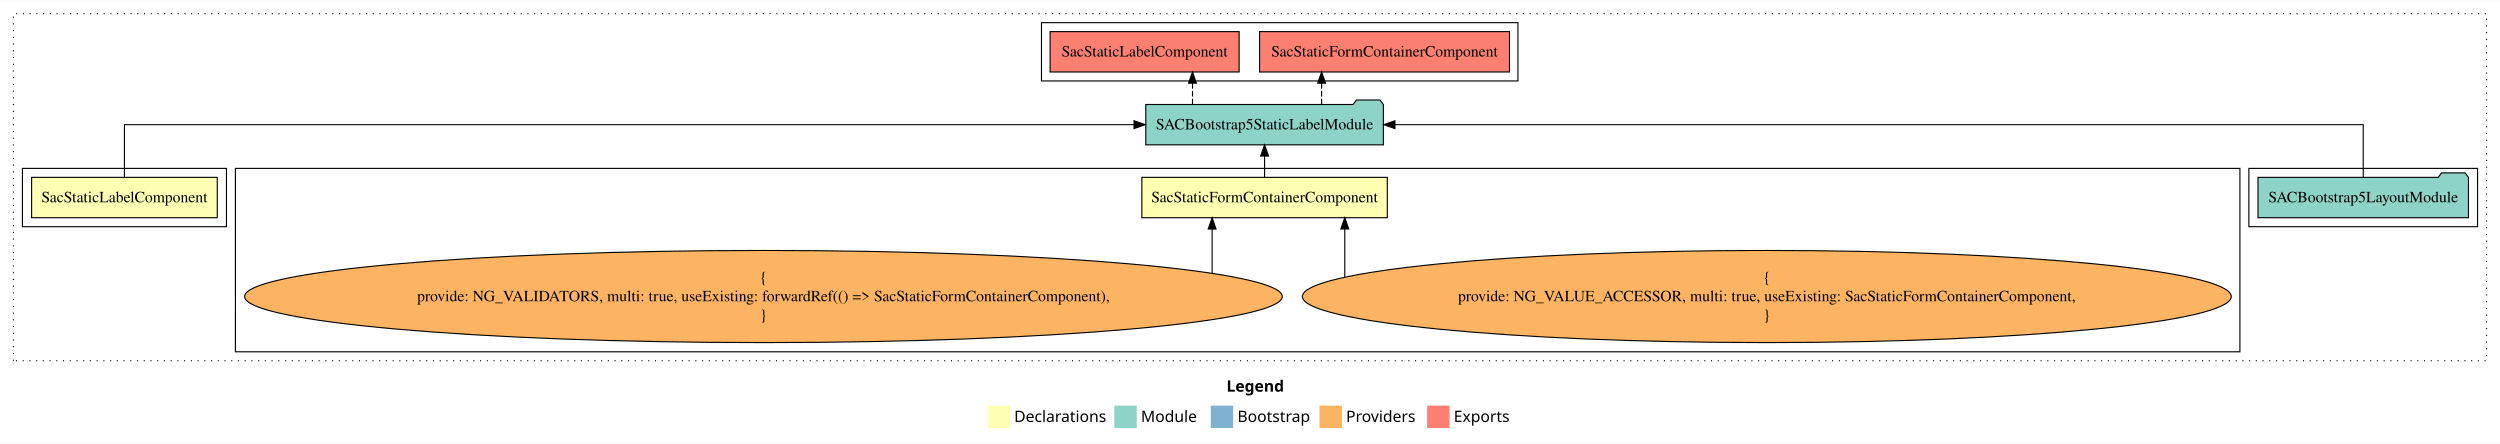
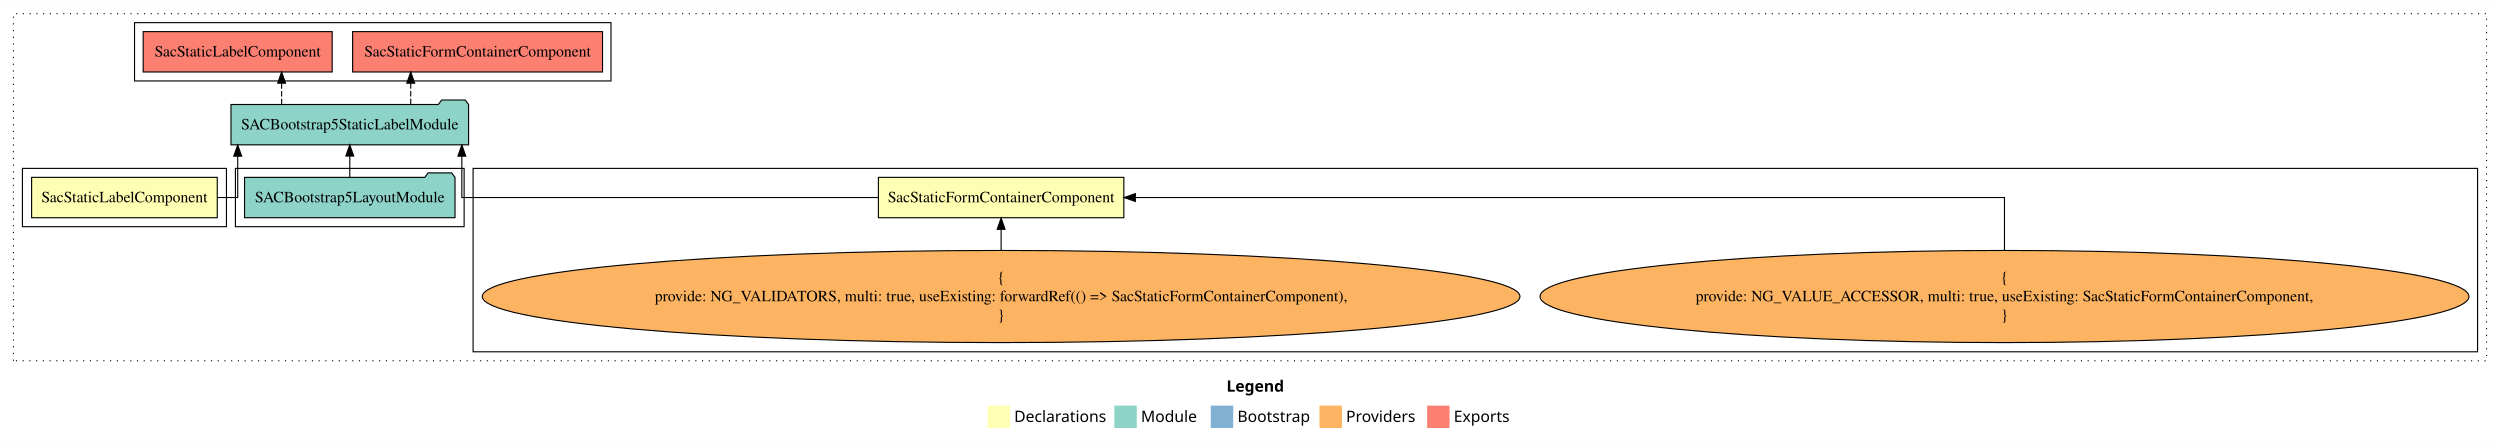
<svg xmlns="http://www.w3.org/2000/svg" width="2230pt" height="396pt" viewBox="0.00 0.00 2230.00 395.59">
  <g id="graph0" class="graph" transform="scale(1 1) rotate(0) translate(4 391.59)">
    <polygon fill="white" stroke="transparent" points="-4,4 -4,-391.59 2226,-391.59 2226,4 -4,4" />
    <text text-anchor="start" x="1090.01" y="-42.4" font-family="Times-12" font-weight="bold" font-size="14.00">Legend</text>
    <polygon fill="#ffffb3" stroke="transparent" points="877,-10 877,-30 897,-30 897,-10 877,-10" />
    <text text-anchor="start" x="900.63" y="-15.4" font-family="Times-12" font-size="14.00">  Declarations</text>
    <polygon fill="#8dd3c7" stroke="transparent" points="990,-10 990,-30 1010,-30 1010,-10 990,-10" />
    <text text-anchor="start" x="1013.73" y="-15.4" font-family="Times-12" font-size="14.00">  Module</text>
    <polygon fill="#80b1d3" stroke="transparent" points="1076,-10 1076,-30 1096,-30 1096,-10 1076,-10" />
    <text text-anchor="start" x="1099.78" y="-15.4" font-family="Times-12" font-size="14.00">  Bootstrap</text>
    <polygon fill="#fdb462" stroke="transparent" points="1173,-10 1173,-30 1193,-30 1193,-10 1173,-10" />
    <text text-anchor="start" x="1196.67" y="-15.4" font-family="Times-12" font-size="14.00">  Providers</text>
    <polygon fill="#fb8072" stroke="transparent" points="1269,-10 1269,-30 1289,-30 1289,-10 1269,-10" />
    <text text-anchor="start" x="1292.73" y="-15.4" font-family="Times-12" font-size="14.00">  Exports</text>
    <g id="clust1" class="cluster">
      <polygon fill="none" stroke="black" stroke-dasharray="1,5" points="8,-70 8,-379.59 2214,-379.59 2214,-70 8,-70" />
    </g>
-     <g id="clust5" class="cluster">
-       <polygon fill="none" stroke="black" points="2002,-189.59 2002,-241.59 2206,-241.59 2206,-189.59 2002,-189.59" />
+     <g id="clust3" class="cluster">
+       <polygon fill="none" stroke="black" points="418,-78 418,-241.59 2206,-241.59 2206,-78 418,-78" />
    </g>
    <g id="clust6" class="cluster">
-       <polygon fill="none" stroke="black" points="925,-319.59 925,-371.59 1350,-371.59 1350,-319.59 925,-319.59" />
+       <polygon fill="none" stroke="black" points="116,-319.59 116,-371.59 541,-371.59 541,-319.59 116,-319.59" />
    </g>
-     <g id="clust3" class="cluster">
-       <polygon fill="none" stroke="black" points="206,-78 206,-241.59 1994,-241.59 1994,-78 206,-78" />
+     <g id="clust5" class="cluster">
+       <polygon fill="none" stroke="black" points="206,-189.59 206,-241.59 410,-241.59 410,-189.59 206,-189.59" />
    </g>
    <g id="clust2" class="cluster">
      <polygon fill="none" stroke="black" points="16,-189.59 16,-241.59 198,-241.59 198,-189.59 16,-189.59" />
    </g>
    <g id="node1" class="node">
-       <polygon fill="#ffffb3" stroke="black" points="1233.47,-233.59 1014.53,-233.59 1014.53,-197.59 1233.47,-197.59 1233.47,-233.59" />
-       <text text-anchor="middle" x="1124" y="-211.39" font-family="Times,serif" font-size="14.00">SacStaticFormContainerComponent</text>
+       <polygon fill="#ffffb3" stroke="black" points="998.47,-233.59 779.53,-233.59 779.53,-197.59 998.47,-197.59 998.47,-233.59" />
+       <text text-anchor="middle" x="889" y="-211.39" font-family="Times,serif" font-size="14.00">SacStaticFormContainerComponent</text>
    </g>
    <g id="node3" class="node">
-       <polygon fill="#8dd3c7" stroke="black" points="1229.97,-298.59 1226.97,-302.59 1205.97,-302.59 1202.97,-298.59 1018.03,-298.59 1018.03,-262.59 1229.97,-262.59 1229.97,-298.59" />
-       <text text-anchor="middle" x="1124" y="-276.39" font-family="Times,serif" font-size="14.00">SACBootstrap5StaticLabelModule</text>
+       <polygon fill="#8dd3c7" stroke="black" points="413.97,-298.59 410.97,-302.59 389.97,-302.59 386.97,-298.59 202.03,-298.59 202.03,-262.59 413.97,-262.59 413.97,-298.59" />
+       <text text-anchor="middle" x="308" y="-276.39" font-family="Times,serif" font-size="14.00">SACBootstrap5StaticLabelModule</text>
    </g>
    <g id="edge1" class="edge">
-       <path fill="none" stroke="black" d="M1124,-233.7C1124,-233.7 1124,-252.58 1124,-252.58" />
-       <polygon fill="black" stroke="black" points="1120.5,-252.58 1124,-262.58 1127.5,-252.58 1120.5,-252.58" />
+       <path fill="none" stroke="black" d="M779.24,-215.59C637.27,-215.59 407.96,-215.59 407.96,-215.59 407.96,-215.59 407.96,-252.48 407.96,-252.48" />
+       <polygon fill="black" stroke="black" points="404.46,-252.48 407.96,-262.48 411.46,-252.48 404.46,-252.48" />
    </g>
    <g id="node2" class="node">
      <polygon fill="#ffffb3" stroke="black" points="189.8,-233.59 24.2,-233.59 24.2,-197.59 189.8,-197.59 189.8,-233.59" />
      <text text-anchor="middle" x="107" y="-211.39" font-family="Times,serif" font-size="14.00">SacStaticLabelComponent</text>
    </g>
    <g id="edge4" class="edge">
-       <path fill="none" stroke="black" d="M107,-233.7C107,-252.93 107,-280.59 107,-280.59 107,-280.59 1007.56,-280.59 1007.56,-280.59" />
-       <polygon fill="black" stroke="black" points="1007.56,-284.09 1017.56,-280.59 1007.56,-277.09 1007.56,-284.09" />
+       <path fill="none" stroke="black" d="M189.98,-215.59C200.7,-215.59 208.04,-215.59 208.04,-215.59 208.04,-215.59 208.04,-252.48 208.04,-252.48" />
+       <polygon fill="black" stroke="black" points="204.54,-252.48 208.04,-262.48 211.54,-252.48 204.54,-252.48" />
    </g>
    <g id="node7" class="node">
-       <polygon fill="#fb8072" stroke="black" points="1342.47,-363.59 1119.53,-363.59 1119.53,-327.59 1342.47,-327.59 1342.47,-363.59" />
-       <text text-anchor="middle" x="1231" y="-341.39" font-family="Times,serif" font-size="14.00">SacStaticFormContainerComponent </text>
+       <polygon fill="#fb8072" stroke="black" points="533.47,-363.59 310.53,-363.59 310.53,-327.59 533.47,-327.59 533.47,-363.59" />
+       <text text-anchor="middle" x="422" y="-341.39" font-family="Times,serif" font-size="14.00">SacStaticFormContainerComponent </text>
    </g>
    <g id="edge6" class="edge">
-       <path fill="none" stroke="black" stroke-dasharray="5,2" d="M1174.88,-298.7C1174.88,-298.7 1174.88,-317.58 1174.88,-317.58" />
-       <polygon fill="black" stroke="black" points="1171.38,-317.58 1174.88,-327.58 1178.38,-317.58 1171.38,-317.58" />
+       <path fill="none" stroke="black" stroke-dasharray="5,2" d="M362.38,-298.7C362.38,-298.7 362.38,-317.58 362.38,-317.58" />
+       <polygon fill="black" stroke="black" points="358.88,-317.58 362.38,-327.58 365.88,-317.58 358.88,-317.58" />
    </g>
    <g id="node8" class="node">
-       <polygon fill="#fb8072" stroke="black" points="1101.3,-363.59 932.7,-363.59 932.7,-327.59 1101.3,-327.59 1101.3,-363.59" />
-       <text text-anchor="middle" x="1017" y="-341.39" font-family="Times,serif" font-size="14.00">SacStaticLabelComponent </text>
+       <polygon fill="#fb8072" stroke="black" points="292.3,-363.59 123.7,-363.59 123.7,-327.59 292.3,-327.59 292.3,-363.59" />
+       <text text-anchor="middle" x="208" y="-341.39" font-family="Times,serif" font-size="14.00">SacStaticLabelComponent </text>
    </g>
    <g id="edge7" class="edge">
-       <path fill="none" stroke="black" stroke-dasharray="5,2" d="M1059.71,-298.7C1059.71,-298.7 1059.71,-317.58 1059.71,-317.58" />
-       <polygon fill="black" stroke="black" points="1056.21,-317.58 1059.71,-327.58 1063.21,-317.58 1056.21,-317.58" />
+       <path fill="none" stroke="black" stroke-dasharray="5,2" d="M247.21,-298.7C247.21,-298.7 247.21,-317.58 247.21,-317.58" />
+       <polygon fill="black" stroke="black" points="243.71,-317.58 247.21,-327.58 250.71,-317.58 243.71,-317.58" />
    </g>
    <g id="node4" class="node">
-       <ellipse fill="#fdb462" stroke="black" cx="1572" cy="-127.3" rx="414.29" ry="41.09" />
-       <text text-anchor="middle" x="1572" y="-139.9" font-family="Times,serif" font-size="14.00">{</text>
-       <text text-anchor="middle" x="1572" y="-123.1" font-family="Times,serif" font-size="14.00">    provide: NG_VALUE_ACCESSOR, multi: true, useExisting: SacStaticFormContainerComponent,</text>
-       <text text-anchor="middle" x="1572" y="-106.3" font-family="Times,serif" font-size="14.00">}</text>
+       <ellipse fill="#fdb462" stroke="black" cx="1784" cy="-127.3" rx="414.29" ry="41.09" />
+       <text text-anchor="middle" x="1784" y="-139.9" font-family="Times,serif" font-size="14.00">{</text>
+       <text text-anchor="middle" x="1784" y="-123.1" font-family="Times,serif" font-size="14.00">    provide: NG_VALUE_ACCESSOR, multi: true, useExisting: SacStaticFormContainerComponent,</text>
+       <text text-anchor="middle" x="1784" y="-106.3" font-family="Times,serif" font-size="14.00">}</text>
    </g>
    <g id="edge2" class="edge">
-       <path fill="none" stroke="black" d="M1195.55,-144.74C1195.55,-144.74 1195.55,-187.58 1195.55,-187.58" />
-       <polygon fill="black" stroke="black" points="1192.05,-187.58 1195.55,-197.58 1199.05,-187.58 1192.05,-187.58" />
+       <path fill="none" stroke="black" d="M1784,-168.6C1784,-191.58 1784,-215.59 1784,-215.59 1784,-215.59 1008.74,-215.59 1008.74,-215.59" />
+       <polygon fill="black" stroke="black" points="1008.74,-212.09 998.74,-215.59 1008.74,-219.09 1008.74,-212.09" />
    </g>
    <g id="node5" class="node">
-       <ellipse fill="#fdb462" stroke="black" cx="677" cy="-127.3" rx="462.8" ry="41.09" />
-       <text text-anchor="middle" x="677" y="-139.9" font-family="Times,serif" font-size="14.00">{</text>
-       <text text-anchor="middle" x="677" y="-123.1" font-family="Times,serif" font-size="14.00">    provide: NG_VALIDATORS, multi: true, useExisting: forwardRef(() =&gt; SacStaticFormContainerComponent),</text>
-       <text text-anchor="middle" x="677" y="-106.3" font-family="Times,serif" font-size="14.00">}</text>
+       <ellipse fill="#fdb462" stroke="black" cx="889" cy="-127.3" rx="462.8" ry="41.09" />
+       <text text-anchor="middle" x="889" y="-139.9" font-family="Times,serif" font-size="14.00">{</text>
+       <text text-anchor="middle" x="889" y="-123.1" font-family="Times,serif" font-size="14.00">    provide: NG_VALIDATORS, multi: true, useExisting: forwardRef(() =&gt; SacStaticFormContainerComponent),</text>
+       <text text-anchor="middle" x="889" y="-106.3" font-family="Times,serif" font-size="14.00">}</text>
    </g>
    <g id="edge3" class="edge">
-       <path fill="none" stroke="black" d="M1077.21,-148.22C1077.21,-148.22 1077.21,-187.5 1077.21,-187.5" />
-       <polygon fill="black" stroke="black" points="1073.71,-187.5 1077.21,-197.5 1080.71,-187.5 1073.71,-187.5" />
+       <path fill="none" stroke="black" d="M889,-168.6C889,-168.6 889,-187.26 889,-187.26" />
+       <polygon fill="black" stroke="black" points="885.5,-187.26 889,-197.26 892.5,-187.26 885.5,-187.26" />
    </g>
    <g id="node6" class="node">
-       <polygon fill="#8dd3c7" stroke="black" points="2197.87,-233.59 2194.87,-237.59 2173.87,-237.59 2170.87,-233.59 2010.13,-233.59 2010.13,-197.59 2197.87,-197.59 2197.87,-233.59" />
-       <text text-anchor="middle" x="2104" y="-211.39" font-family="Times,serif" font-size="14.00">SACBootstrap5LayoutModule</text>
+       <polygon fill="#8dd3c7" stroke="black" points="401.87,-233.59 398.87,-237.59 377.87,-237.59 374.87,-233.59 214.13,-233.59 214.13,-197.59 401.87,-197.59 401.87,-233.59" />
+       <text text-anchor="middle" x="308" y="-211.39" font-family="Times,serif" font-size="14.00">SACBootstrap5LayoutModule</text>
    </g>
    <g id="edge5" class="edge">
-       <path fill="none" stroke="black" d="M2104,-233.7C2104,-252.93 2104,-280.59 2104,-280.59 2104,-280.59 1240.28,-280.59 1240.28,-280.59" />
-       <polygon fill="black" stroke="black" points="1240.28,-277.09 1230.28,-280.59 1240.28,-284.09 1240.28,-277.09" />
+       <path fill="none" stroke="black" d="M308,-233.7C308,-233.7 308,-252.58 308,-252.58" />
+       <polygon fill="black" stroke="black" points="304.5,-252.58 308,-262.58 311.5,-252.58 304.5,-252.58" />
    </g>
  </g>
</svg>
